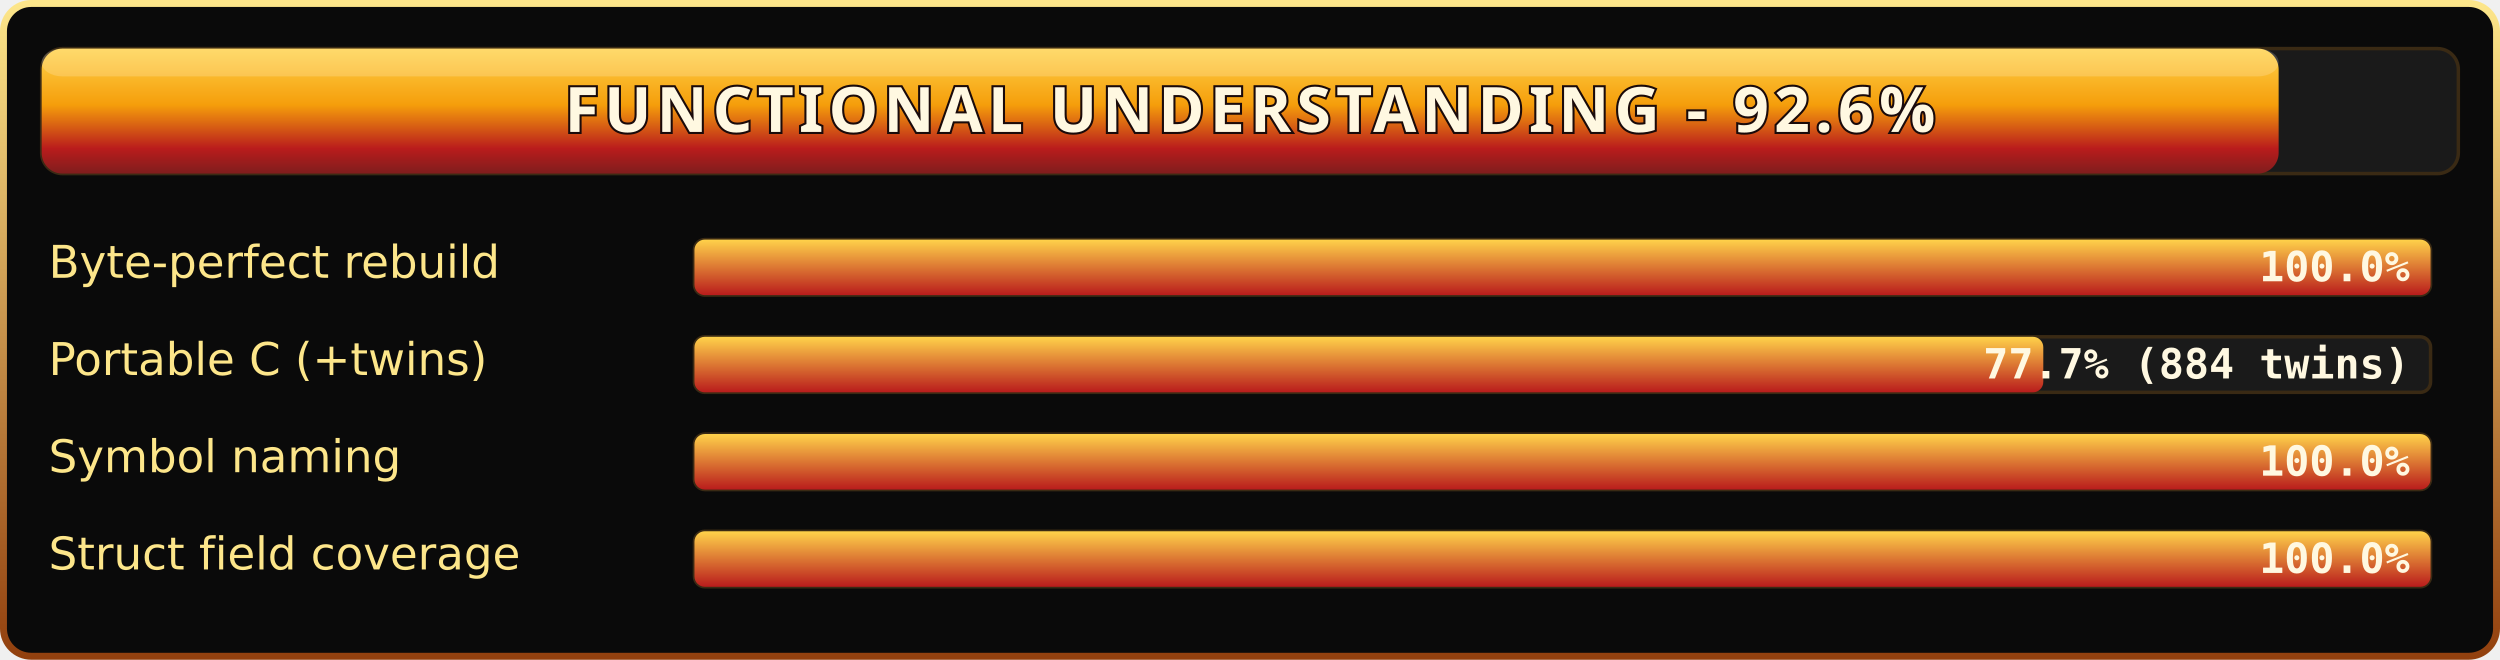
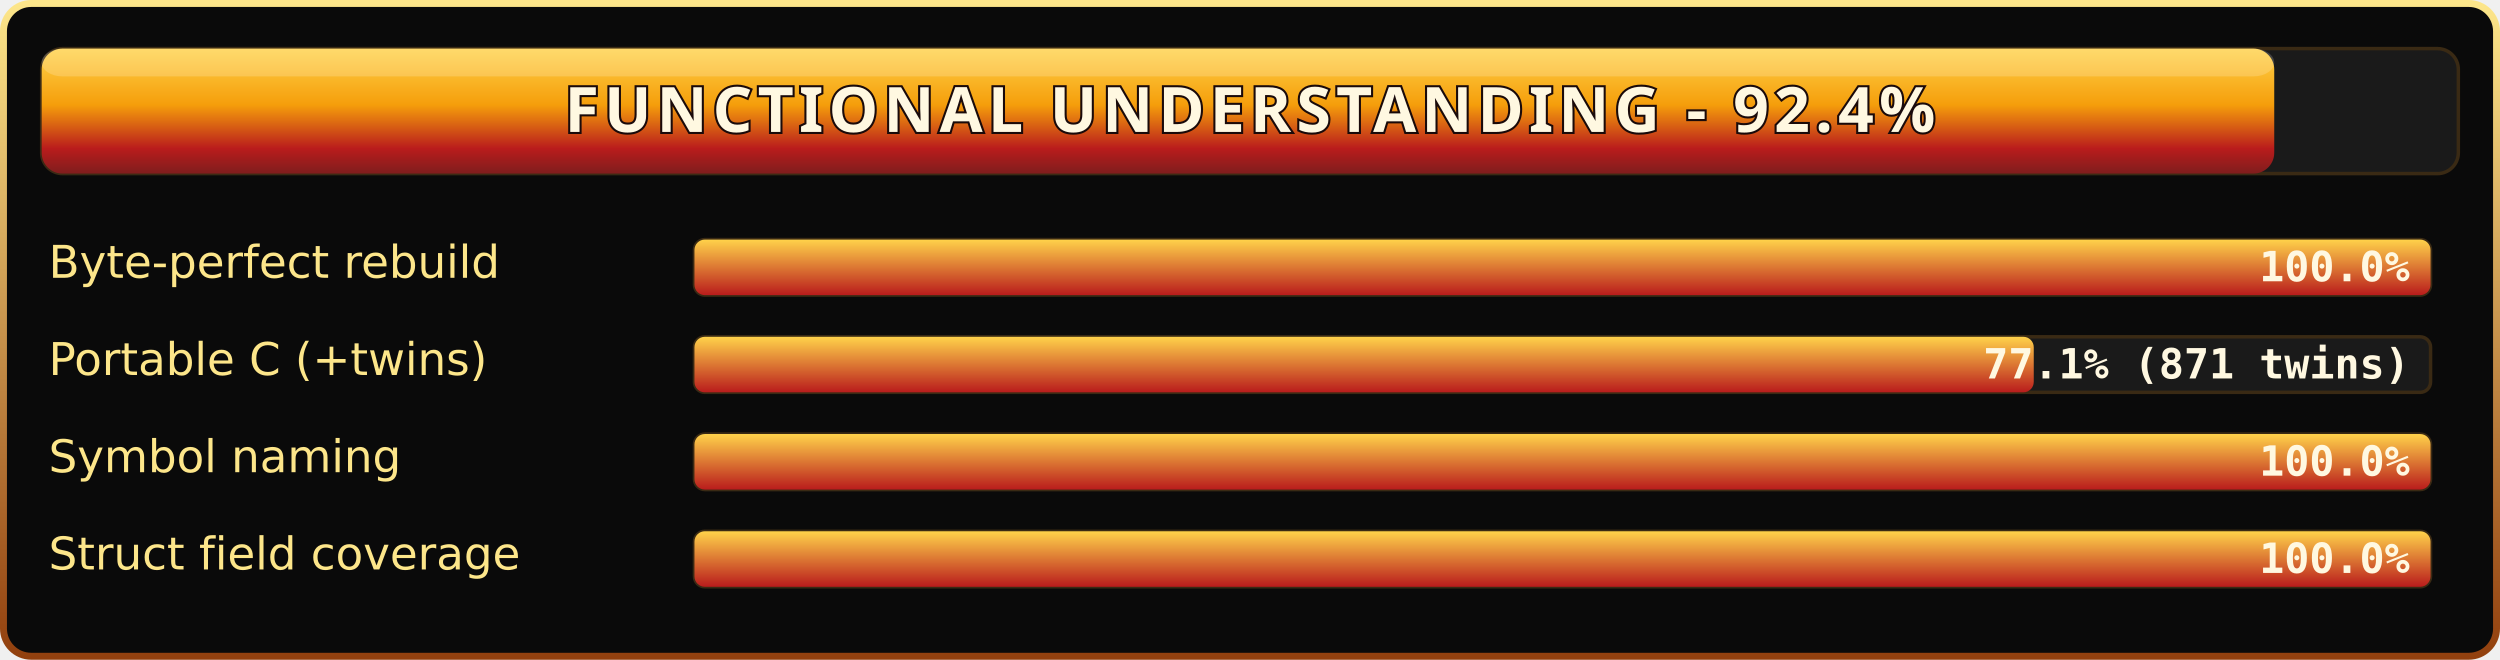
- <svg xmlns="http://www.w3.org/2000/svg" width="720" height="190" viewBox="0 0 720 190" role="img" aria-label="MK4 decomp progress 92.6%">
+ <svg xmlns="http://www.w3.org/2000/svg" width="720" height="190" viewBox="0 0 720 190" role="img" aria-label="MK4 decomp progress 92.4%">
  <defs>
    <linearGradient id="fillGrad" x1="0" y1="0" x2="0" y2="1">
      <stop offset="0%" stop-color="#ffd24a" />
      <stop offset="45%" stop-color="#f59e0b" />
      <stop offset="80%" stop-color="#b91c1c" />
      <stop offset="100%" stop-color="#7f1d1d" />
    </linearGradient>
    <linearGradient id="rowGrad" x1="0" y1="0" x2="0" y2="1">
      <stop offset="0%" stop-color="#ffd24a" />
      <stop offset="100%" stop-color="#b91c1c" />
    </linearGradient>
    <linearGradient id="borderGrad" x1="0" y1="0" x2="0" y2="1">
      <stop offset="0%" stop-color="#fde68a" />
      <stop offset="100%" stop-color="#92400e" />
    </linearGradient>
  </defs>
  <rect x="1" y="1" width="718" height="188" rx="8" ry="8" fill="#0a0a0a" stroke="url(#borderGrad)" stroke-width="2" />
  <rect x="12" y="14" width="696" height="36" rx="6" ry="6" fill="#1a1a1a" stroke="#3a2a14" stroke-width="1" />
-   <rect x="12" y="14" width="644.25" height="36" rx="6" ry="6" fill="url(#fillGrad)" />
-   <rect x="12" y="14" width="644.25" height="8" rx="6" ry="6" fill="#ffffff" opacity="0.18" />
-   <text x="360.0" y="38.0" font-family="Impact, 'Arial Black', sans-serif" font-size="18" font-weight="900" text-anchor="middle" fill="#fff8e1" stroke="#1a0a0a" stroke-width="1.2" paint-order="stroke fill" letter-spacing="1.5">FUNCTIONAL UNDERSTANDING - 92.6%</text>
+   <rect x="12" y="14" width="642.98" height="36" rx="6" ry="6" fill="url(#fillGrad)" />
+   <rect x="12" y="14" width="642.98" height="8" rx="6" ry="6" fill="#ffffff" opacity="0.18" />
+   <text x="360.0" y="38.0" font-family="Impact, 'Arial Black', sans-serif" font-size="18" font-weight="900" text-anchor="middle" fill="#fff8e1" stroke="#1a0a0a" stroke-width="1.2" paint-order="stroke fill" letter-spacing="1.5">FUNCTIONAL UNDERSTANDING - 92.4%</text>
  <text x="14" y="80" font-family="'DejaVu Sans', Verdana, sans-serif" font-size="13" fill="#fde68a">Byte-perfect rebuild</text>
  <rect x="200" y="69" width="500" height="16" rx="3" ry="3" fill="#1a1a1a" stroke="#3a2a14" stroke-width="1" />
  <rect x="200" y="69" width="500.00" height="16" rx="3" ry="3" fill="url(#rowGrad)" />
  <text x="694" y="81" font-family="'DejaVu Sans Mono', monospace" font-size="12" fill="#fff8e1" text-anchor="end" font-weight="bold">100.0%</text>
  <text x="14" y="108" font-family="'DejaVu Sans', Verdana, sans-serif" font-size="13" fill="#fde68a">Portable C (+twins)</text>
  <rect x="200" y="97" width="500" height="16" rx="3" ry="3" fill="#1a1a1a" stroke="#3a2a14" stroke-width="1" />
-   <rect x="200" y="97" width="388.47" height="16" rx="3" ry="3" fill="url(#rowGrad)" />
-   <text x="694" y="109" font-family="'DejaVu Sans Mono', monospace" font-size="12" fill="#fff8e1" text-anchor="end" font-weight="bold">77.7% (884 twins)</text>
+   <rect x="200" y="97" width="385.72" height="16" rx="3" ry="3" fill="url(#rowGrad)" />
+   <text x="694" y="109" font-family="'DejaVu Sans Mono', monospace" font-size="12" fill="#fff8e1" text-anchor="end" font-weight="bold">77.1% (871 twins)</text>
  <text x="14" y="136" font-family="'DejaVu Sans', Verdana, sans-serif" font-size="13" fill="#fde68a">Symbol naming</text>
  <rect x="200" y="125" width="500" height="16" rx="3" ry="3" fill="#1a1a1a" stroke="#3a2a14" stroke-width="1" />
  <rect x="200" y="125" width="500.00" height="16" rx="3" ry="3" fill="url(#rowGrad)" />
  <text x="694" y="137" font-family="'DejaVu Sans Mono', monospace" font-size="12" fill="#fff8e1" text-anchor="end" font-weight="bold">100.0%</text>
  <text x="14" y="164" font-family="'DejaVu Sans', Verdana, sans-serif" font-size="13" fill="#fde68a">Struct field coverage</text>
  <rect x="200" y="153" width="500" height="16" rx="3" ry="3" fill="#1a1a1a" stroke="#3a2a14" stroke-width="1" />
  <rect x="200" y="153" width="500.00" height="16" rx="3" ry="3" fill="url(#rowGrad)" />
  <text x="694" y="165" font-family="'DejaVu Sans Mono', monospace" font-size="12" fill="#fff8e1" text-anchor="end" font-weight="bold">100.0%</text>
</svg>
